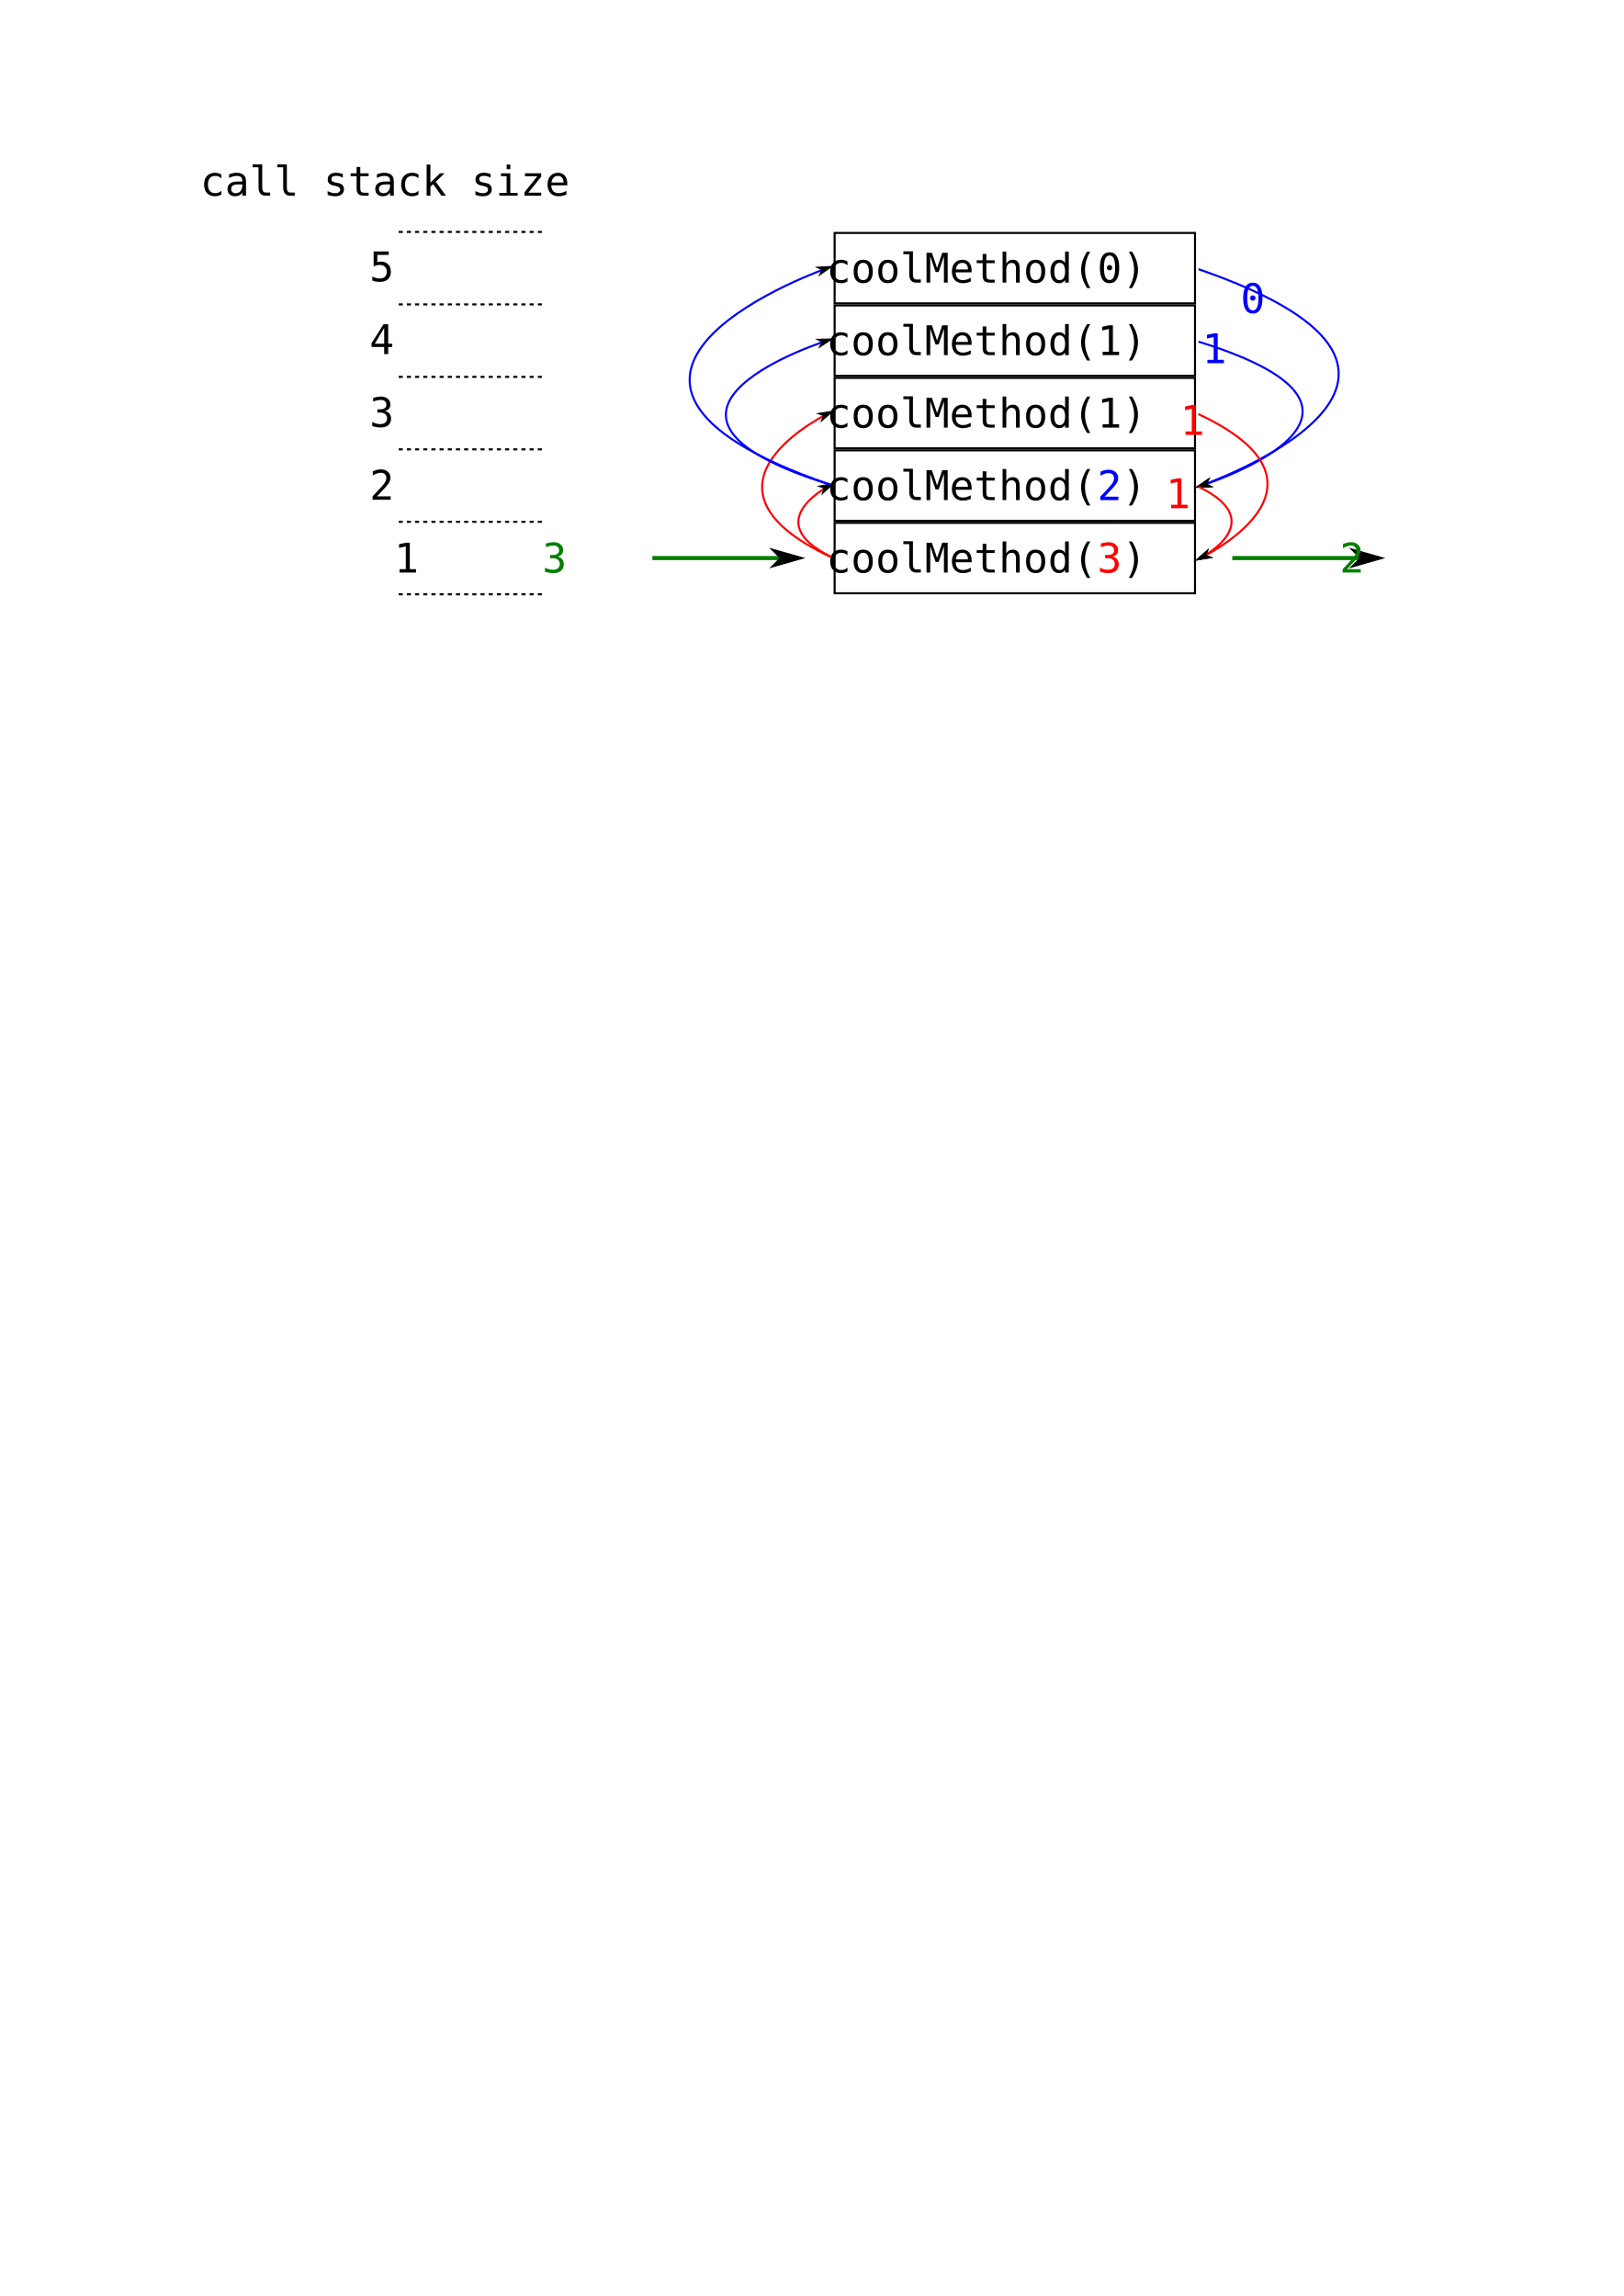
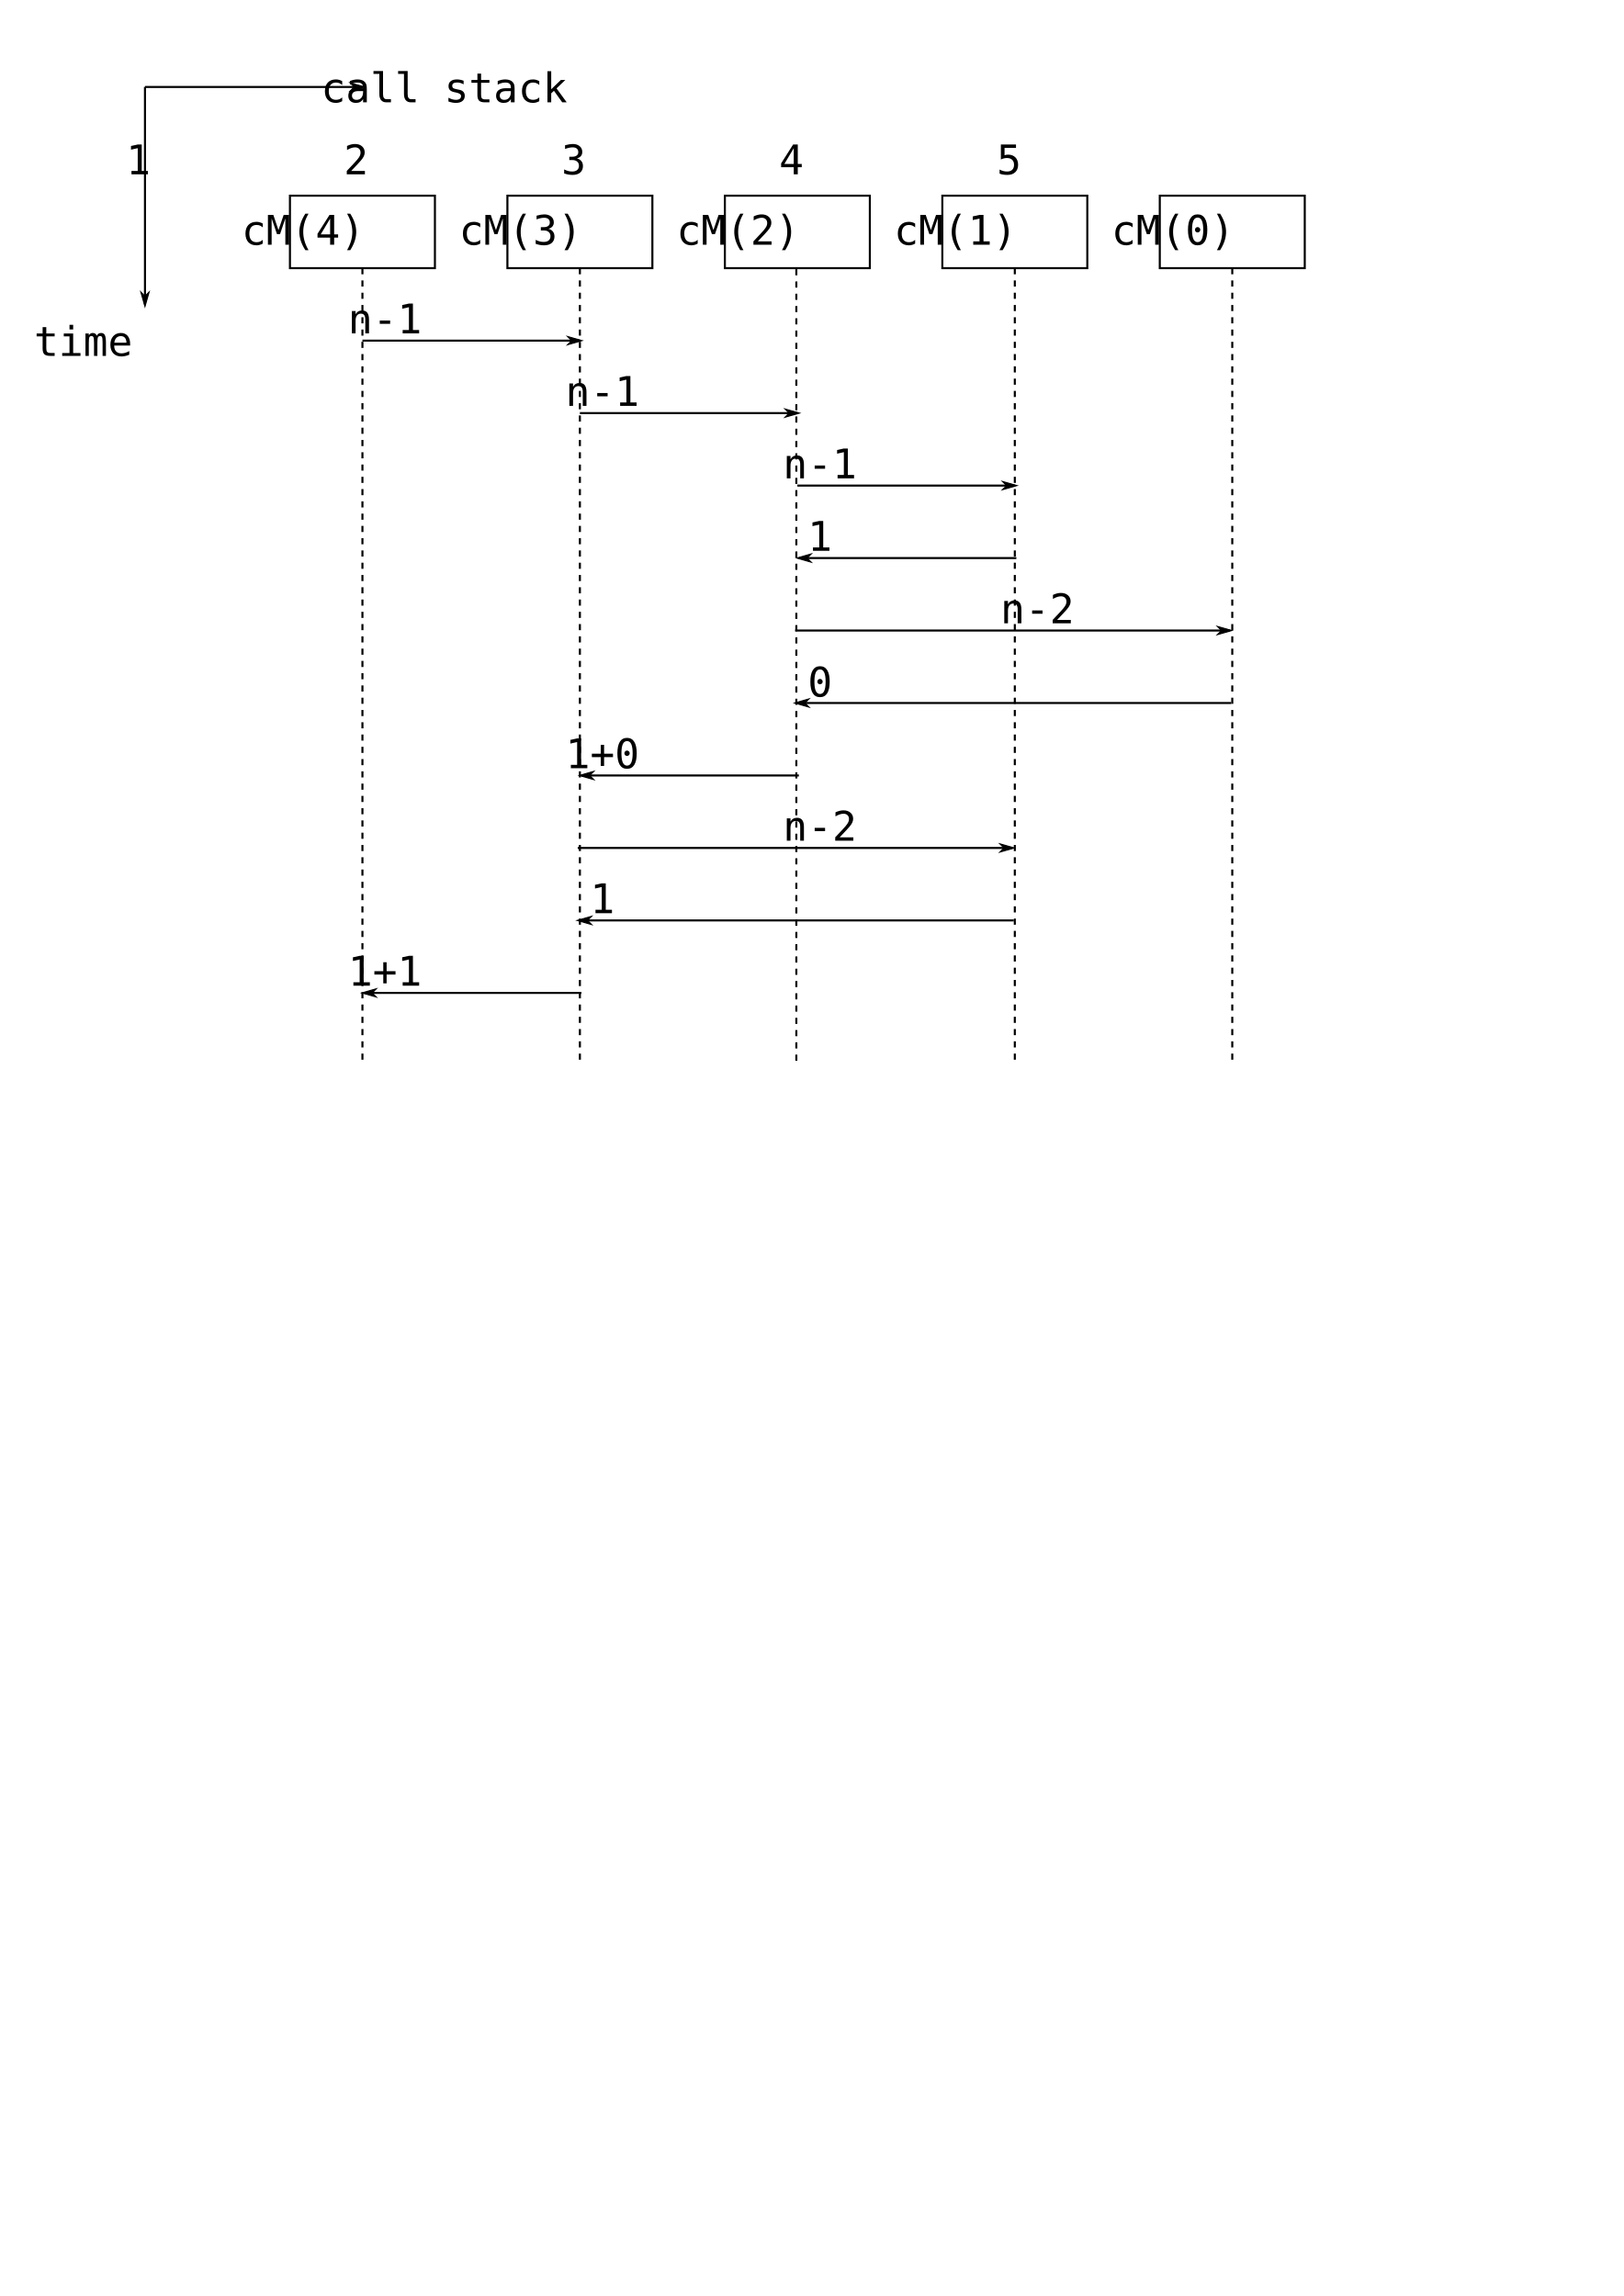
<svg xmlns="http://www.w3.org/2000/svg" width="210mm" height="297mm" id="svg2" version="1.1">
  <defs id="defs4">
    <marker orient="auto" refY="0.0" refX="0.0" id="Arrow1Mend" style="overflow:visible;">
      <path id="path3892" d="M 0.0,0.0 L 5.0,-5.0 L -12.5,0.0 L 5.0,5.0 L 0.0,0.0 z " style="fill-rule:evenodd;stroke:#000000;stroke-width:1.0pt;" transform="scale(0.4) rotate(180) translate(10,0)" />
    </marker>
    <marker orient="auto" refY="0" refX="0" id="Arrow1Mend-5" style="overflow:visible">
      <path id="path3892-5" d="M 0,0 5,-5 -12.5,0 5,5 0,0 z" style="fill-rule:evenodd;stroke:#000000;stroke-width:1pt" transform="matrix(-0.4,0,0,-0.4,-4,0)" />
    </marker>
    <marker orient="auto" refY="0" refX="0" id="Arrow1Mend-3" style="overflow:visible">
      <path id="path3892-1" d="M 0,0 5,-5 -12.5,0 5,5 0,0 z" style="fill-rule:evenodd;stroke:#000000;stroke-width:1pt" transform="matrix(-0.4,0,0,-0.4,-4,0)" />
    </marker>
    <marker orient="auto" refY="0" refX="0" id="Arrow1Mend-1" style="overflow:visible">
      <path id="path3892-3" d="M 0,0 5,-5 -12.5,0 5,5 0,0 z" style="fill-rule:evenodd;stroke:#000000;stroke-width:1pt" transform="matrix(-0.4,0,0,-0.4,-4,0)" />
    </marker>
    <marker orient="auto" refY="0" refX="0" id="Arrow1Mend-51" style="overflow:visible">
      <path id="path3892-9" d="M 0,0 5,-5 -12.5,0 5,5 0,0 z" style="fill-rule:evenodd;stroke:#000000;stroke-width:1pt" transform="matrix(-0.4,0,0,-0.4,-4,0)" />
    </marker>
    <marker orient="auto" refY="0" refX="0" id="Arrow1Mend-2" style="overflow:visible">
      <path id="path3892-31" d="M 0,0 5,-5 -12.5,0 5,5 0,0 z" style="fill-rule:evenodd;stroke:#000000;stroke-width:1pt" transform="matrix(-0.4,0,0,-0.4,-4,0)" />
    </marker>
    <marker orient="auto" refY="0" refX="0" id="Arrow1Mend-2-0" style="overflow:visible">
      <path id="path3892-31-3" d="M 0,0 5,-5 -12.5,0 5,5 0,0 z" style="fill-rule:evenodd;stroke:#000000;stroke-width:1pt" transform="matrix(-0.4,0,0,-0.4,-4,0)" />
    </marker>
+     <marker orient="auto" refY="0" refX="0" id="Arrow1Mend-2-0-9" style="overflow:visible">
+       <path id="path3892-31-3-9" d="M 0,0 5,-5 -12.5,0 5,5 0,0 z" style="fill-rule:evenodd;stroke:#000000;stroke-width:1pt" transform="matrix(-0.4,0,0,-0.4,-4,0)" />
+     </marker>
+     <marker orient="auto" refY="0" refX="0" id="Arrow1Mend-2-0-4" style="overflow:visible">
+       <path id="path3892-31-3-7" d="M 0,0 5,-5 -12.5,0 5,5 0,0 z" style="fill-rule:evenodd;stroke:#000000;stroke-width:1pt" transform="matrix(-0.4,0,0,-0.4,-4,0)" />
+     </marker>
+     <marker orient="auto" refY="0" refX="0" id="Arrow1Mend-2-0-91" style="overflow:visible">
+       <path id="path3892-31-3-75" d="M 0,0 5,-5 -12.5,0 5,5 0,0 z" style="fill-rule:evenodd;stroke:#000000;stroke-width:1pt" transform="matrix(-0.4,0,0,-0.4,-4,0)" />
+     </marker>
+     <marker orient="auto" refY="0" refX="0" id="Arrow1Mend-2-0-5" style="overflow:visible">
+       <path id="path3892-31-3-5" d="M 0,0 5,-5 -12.5,0 5,5 0,0 z" style="fill-rule:evenodd;stroke:#000000;stroke-width:1pt" transform="matrix(-0.4,0,0,-0.4,-4,0)" />
+     </marker>
+     <marker orient="auto" refY="0" refX="0" id="Arrow1Mend-2-0-6" style="overflow:visible">
+       <path id="path3892-31-3-54" d="M 0,0 5,-5 -12.5,0 5,5 0,0 z" style="fill-rule:evenodd;stroke:#000000;stroke-width:1pt" transform="matrix(-0.4,0,0,-0.4,-4,0)" />
+     </marker>
+     <marker orient="auto" refY="0" refX="0" id="Arrow1Mend-2-0-3" style="overflow:visible">
+       <path id="path3892-31-3-2" d="M 0,0 5,-5 -12.5,0 5,5 0,0 z" style="fill-rule:evenodd;stroke:#000000;stroke-width:1pt" transform="matrix(-0.4,0,0,-0.4,-4,0)" />
+     </marker>
+     <marker orient="auto" refY="0" refX="0" id="Arrow1Mend-2-0-1" style="overflow:visible">
+       <path id="path3892-31-3-6" d="M 0,0 5,-5 -12.5,0 5,5 0,0 z" style="fill-rule:evenodd;stroke:#000000;stroke-width:1pt" transform="matrix(-0.4,0,0,-0.4,-4,0)" />
+     </marker>
+     <marker orient="auto" refY="0" refX="0" id="Arrow1Mend-2-0-97" style="overflow:visible">
+       <path id="path3892-31-3-24" d="M 0,0 5,-5 -12.5,0 5,5 0,0 z" style="fill-rule:evenodd;stroke:#000000;stroke-width:1pt" transform="matrix(-0.4,0,0,-0.4,-4,0)" />
+     </marker>
+     <marker orient="auto" refY="0" refX="0" id="Arrow1Mend-2-0-0" style="overflow:visible">
+       <path id="path3892-31-3-68" d="M 0,0 5,-5 -12.5,0 5,5 0,0 z" style="fill-rule:evenodd;stroke:#000000;stroke-width:1pt" transform="matrix(-0.4,0,0,-0.4,-4,0)" />
+     </marker>
+     <marker orient="auto" refY="0" refX="0" id="Arrow1Mend-2-0-44" style="overflow:visible">
+       <path id="path3892-31-3-683" d="M 0,0 5,-5 -12.5,0 5,5 0,0 z" style="fill-rule:evenodd;stroke:#000000;stroke-width:1pt" transform="matrix(-0.4,0,0,-0.4,-4,0)" />
+     </marker>
  </defs>
  <g id="layer1">
-     <text xml:space="preserve" style="font-size:20px;font-style:normal;font-variant:normal;font-weight:500;font-stretch:normal;text-align:center;line-height:125%;letter-spacing:0px;word-spacing:0px;text-anchor:middle;fill:#000000;fill-opacity:1;stroke:none;font-family:Century Schoolbook L;-inkscape-font-specification:Century Schoolbook L Medium" x="496.063" y="279.921" id="text2987">
-       <tspan id="tspan2989" x="496.063" y="279.921" style="font-style:normal;font-variant:normal;font-weight:normal;font-stretch:normal;font-family:DejaVu Sans Mono;-inkscape-font-specification:DejaVu Sans Mono">coolMethod(<tspan style="fill:#ff0000;fill-opacity:1" id="tspan5971">3</tspan>)</tspan>
+     <text xml:space="preserve" style="font-size:20px;font-style:normal;font-variant:normal;font-weight:normal;font-stretch:normal;text-align:center;line-height:125%;letter-spacing:0px;word-spacing:0px;text-anchor:middle;fill:#000000;fill-opacity:1;stroke:none;font-family:DejaVu Sans Mono;-inkscape-font-specification:DejaVu Sans Mono" x="178.288" y="119.655" id="text3331">
+       <tspan id="tspan3333" x="178.288" y="119.655">cM(4)</tspan>
    </text>
-     <path style="fill:none;stroke:#000000;stroke-width:1px;stroke-linecap:butt;stroke-linejoin:miter;stroke-opacity:1" d="m 407.98,255.618 0,34.433 176.165,0 0,-34.433 z" id="path2991" />
-     <text xml:space="preserve" style="font-size:20px;font-style:normal;font-variant:normal;font-weight:500;font-stretch:normal;text-align:center;line-height:125%;letter-spacing:0px;word-spacing:0px;text-anchor:middle;fill:#000000;fill-opacity:1;stroke:none;font-family:Century Schoolbook L;-inkscape-font-specification:Century Schoolbook L Medium" x="496.063" y="244.488" id="text2987-9">
-       <tspan id="tspan2989-5" x="496.063" y="244.488" style="font-style:normal;font-variant:normal;font-weight:normal;font-stretch:normal;font-family:DejaVu Sans Mono;-inkscape-font-specification:DejaVu Sans Mono">coolMethod(<tspan style="fill:#0000ff;fill-opacity:1" id="tspan6001">2</tspan>)</tspan>
+     <path style="fill:none;stroke:#000000;stroke-width:1px;stroke-linecap:butt;stroke-linejoin:miter;stroke-opacity:1" d="m 141.732,95.669 0,35.433 70.866,0 0,-35.433 z" id="path3347" />
+     <text xml:space="preserve" style="font-size:20px;font-style:normal;font-variant:normal;font-weight:normal;font-stretch:normal;text-align:center;line-height:125%;letter-spacing:0px;word-spacing:0px;text-anchor:middle;fill:#000000;fill-opacity:1;stroke:none;font-family:DejaVu Sans Mono;-inkscape-font-specification:DejaVu Sans Mono" x="284.588" y="119.655" id="text3331-6">
+       <tspan id="tspan3333-1" x="284.588" y="119.655">cM(3)</tspan>
    </text>
-     <path style="fill:none;stroke:#000000;stroke-width:1px;stroke-linecap:butt;stroke-linejoin:miter;stroke-opacity:1" d="m 407.98,220.185 0,34.433 176.165,0 0,-34.433 z" id="path2991-3" />
-     <text xml:space="preserve" style="font-size:20px;font-style:normal;font-variant:normal;font-weight:500;font-stretch:normal;text-align:center;line-height:125%;letter-spacing:0px;word-spacing:0px;text-anchor:middle;fill:#000000;fill-opacity:1;stroke:none;font-family:Century Schoolbook L;-inkscape-font-specification:Century Schoolbook L Medium" x="496.063" y="209.055" id="text2987-0">
-       <tspan id="tspan2989-0" x="496.063" y="209.055" style="font-style:normal;font-variant:normal;font-weight:normal;font-stretch:normal;font-family:DejaVu Sans Mono;-inkscape-font-specification:DejaVu Sans Mono">coolMethod(1)</tspan>
+     <path style="fill:none;stroke:#000000;stroke-width:1px;stroke-linecap:butt;stroke-linejoin:miter;stroke-opacity:1" d="m 248.031,95.669 0,35.433 70.866,0 0,-35.433 z" id="path3347-0" />
+     <text xml:space="preserve" style="font-size:20px;font-style:normal;font-variant:normal;font-weight:normal;font-stretch:normal;text-align:center;line-height:125%;letter-spacing:0px;word-spacing:0px;text-anchor:middle;fill:#000000;fill-opacity:1;stroke:none;font-family:DejaVu Sans Mono;-inkscape-font-specification:DejaVu Sans Mono" x="390.887" y="119.655" id="text3331-6-2">
+       <tspan id="tspan3333-1-6" x="390.887" y="119.655">cM(2)</tspan>
    </text>
-     <path style="fill:none;stroke:#000000;stroke-width:1px;stroke-linecap:butt;stroke-linejoin:miter;stroke-opacity:1" d="m 407.98,184.752 0,34.433 176.165,0 0,-34.433 z" id="path2991-1" />
-     <text xml:space="preserve" style="font-size:20px;font-style:normal;font-variant:normal;font-weight:500;font-stretch:normal;text-align:center;line-height:125%;letter-spacing:0px;word-spacing:0px;text-anchor:middle;fill:#000000;fill-opacity:1;stroke:none;font-family:Century Schoolbook L;-inkscape-font-specification:Century Schoolbook L Medium" x="496.063" y="173.622" id="text2987-3">
-       <tspan id="tspan2989-3" x="496.063" y="173.622" style="font-style:normal;font-variant:normal;font-weight:normal;font-stretch:normal;font-family:DejaVu Sans Mono;-inkscape-font-specification:DejaVu Sans Mono">coolMethod(1)</tspan>
+     <path style="fill:none;stroke:#000000;stroke-width:1px;stroke-linecap:butt;stroke-linejoin:miter;stroke-opacity:1" d="m 354.331,95.669 0,35.433 70.866,0 0,-35.433 z" id="path3347-0-8" />
+     <text xml:space="preserve" style="font-size:20px;font-style:normal;font-variant:normal;font-weight:normal;font-stretch:normal;text-align:center;line-height:125%;letter-spacing:0px;word-spacing:0px;text-anchor:middle;fill:#000000;fill-opacity:1;stroke:none;font-family:DejaVu Sans Mono;-inkscape-font-specification:DejaVu Sans Mono" x="497.186" y="119.655" id="text3331-6-28">
+       <tspan id="tspan3333-1-2" x="497.186" y="119.655">cM(1)</tspan>
    </text>
-     <path style="fill:none;stroke:#000000;stroke-width:1px;stroke-linecap:butt;stroke-linejoin:miter;stroke-opacity:1" d="m 407.98,149.319 0,34.433 176.165,0 0,-34.433 z" id="path2991-6" />
-     <text xml:space="preserve" style="font-size:20px;font-style:normal;font-variant:normal;font-weight:500;font-stretch:normal;text-align:center;line-height:125%;letter-spacing:0px;word-spacing:0px;text-anchor:middle;fill:#000000;fill-opacity:1;stroke:none;font-family:Century Schoolbook L;-inkscape-font-specification:Century Schoolbook L Medium" x="496.063" y="138.189" id="text2987-8">
-       <tspan id="tspan2989-4" x="496.063" y="138.189" style="font-style:normal;font-variant:normal;font-weight:normal;font-stretch:normal;font-family:DejaVu Sans Mono;-inkscape-font-specification:DejaVu Sans Mono">coolMethod(0)</tspan>
+     <path style="fill:none;stroke:#000000;stroke-width:1px;stroke-linecap:butt;stroke-linejoin:miter;stroke-opacity:1" d="m 460.63,95.669 0,35.433 70.866,0 0,-35.433 z" id="path3347-0-6" />
+     <text xml:space="preserve" style="font-size:20px;font-style:normal;font-variant:normal;font-weight:normal;font-stretch:normal;text-align:center;line-height:125%;letter-spacing:0px;word-spacing:0px;text-anchor:middle;fill:#000000;fill-opacity:1;stroke:none;font-family:DejaVu Sans Mono;-inkscape-font-specification:DejaVu Sans Mono" x="603.485" y="119.655" id="text3331-6-8">
+       <tspan id="tspan3333-1-0" x="603.485" y="119.655">cM(0)</tspan>
    </text>
-     <path style="fill:none;stroke:#000000;stroke-width:1px;stroke-linecap:butt;stroke-linejoin:miter;stroke-opacity:1" d="m 407.98,113.886 0,34.433 176.165,0 0,-34.433 z" id="path2991-5" />
-     <path style="fill:none;stroke:#ff0000;stroke-width:1px;stroke-linecap:butt;stroke-linejoin:miter;stroke-opacity:1;marker-end:url(#Arrow1Mend)" d="m 406.5,272.335 c -36.532,-17.717 0,-35.433 0,-35.433" id="path4687" />
-     <path style="fill:none;stroke:#ff0000;stroke-width:1px;stroke-linecap:butt;stroke-linejoin:miter;stroke-opacity:1;marker-end:url(#Arrow1Mend)" d="m 406.152,272.335 c -75.611,-35.433 0,-70.866 0,-70.866" id="path4689" />
-     <path style="fill:none;stroke:#0000ff;stroke-width:1px;stroke-linecap:butt;stroke-linejoin:miter;stroke-opacity:1;marker-end:url(#Arrow1Mend)" d="m 405.726,236.902 c -114.515,-35.433 0,-70.866 0,-70.866" id="path5603" />
-     <path style="fill:none;stroke:#0000ff;stroke-width:1px;stroke-linecap:butt;stroke-linejoin:miter;stroke-opacity:1;marker-end:url(#Arrow1Mend)" d="m 405.654,236.902 c -154.215,-53.15 0,-106.299 0,-106.299" id="path5787" />
-     <path style="fill:none;stroke:#0000ff;stroke-width:1px;stroke-linecap:butt;stroke-linejoin:miter;stroke-opacity:1;marker-end:url(#Arrow1Mend)" d="m 585.841,131.602 c 154.215,53.15 0,106.299 0,106.299" id="path5787-2" />
-     <path style="fill:none;stroke:#0000ff;stroke-width:1px;stroke-linecap:butt;stroke-linejoin:miter;stroke-opacity:1;marker-end:url(#Arrow1Mend)" d="m 585.851,167.035 c 114.515,35.433 0,70.866 0,70.866" id="path5603-0" />
-     <path style="fill:none;stroke:#ff0000;stroke-width:1px;stroke-linecap:butt;stroke-linejoin:miter;stroke-opacity:1;marker-end:url(#Arrow1Mend)" d="m 585.804,202.468 c 75.992,35.433 0,70.866 0,70.866" id="path4689-3" />
-     <path style="fill:none;stroke:#ff0000;stroke-width:1px;stroke-linecap:butt;stroke-linejoin:miter;stroke-opacity:1;marker-end:url(#Arrow1Mend)" d="m 585.795,237.902 c 36.532,17.717 0,35.433 0,35.433" id="path4687-0" />
-     <text xml:space="preserve" style="font-size:20px;font-style:normal;font-variant:normal;font-weight:normal;font-stretch:normal;text-align:center;line-height:125%;letter-spacing:0px;word-spacing:0px;text-anchor:middle;fill:#0000ff;fill-opacity:1;stroke:none;font-family:DejaVu Sans Mono;-inkscape-font-specification:DejaVu Sans Mono" x="642.512" y="153.033" id="text6174">
-       <tspan id="tspan6176" x="642.512" y="153.033">0</tspan>
+     <path style="fill:none;stroke:#000000;stroke-width:1px;stroke-linecap:butt;stroke-linejoin:miter;stroke-opacity:1" d="m 566.929,95.669 0,35.433 70.866,0 0,-35.433 z" id="path3347-0-0" />
+     <path style="fill:none;stroke:#000000;stroke-width:1px;stroke-linecap:butt;stroke-linejoin:miter;stroke-opacity:1;marker-end:url(#Arrow1Mend-2-0)" d="m 70.866,42.52 106.299,0" id="path3424" />
+     <path style="fill:none;stroke:#000000;stroke-width:1px;stroke-linecap:butt;stroke-linejoin:miter;stroke-opacity:1;marker-end:url(#Arrow1Mend-2-0)" d="m 70.866,42.52 0,106.299" id="path3426" />
+     <text xml:space="preserve" style="font-size:20px;font-style:normal;font-variant:normal;font-weight:normal;font-stretch:normal;text-align:center;line-height:125%;letter-spacing:0px;word-spacing:0px;text-anchor:middle;fill:#000000;fill-opacity:1;stroke:none;font-family:DejaVu Sans Mono;-inkscape-font-specification:DejaVu Sans Mono" x="247.226" y="50.029" id="text4626">
+       <tspan id="tspan4628" x="247.226" y="50.029">call stack</tspan>
    </text>
-     <text xml:space="preserve" style="font-size:20px;font-style:normal;font-variant:normal;font-weight:normal;font-stretch:normal;text-align:center;line-height:125%;letter-spacing:0px;word-spacing:0px;text-anchor:middle;fill:#0000ff;fill-opacity:1;stroke:none;font-family:DejaVu Sans Mono;-inkscape-font-specification:DejaVu Sans Mono" x="623.692" y="177.572" id="text6174-7">
-       <tspan id="tspan6176-6" x="623.692" y="177.572">1</tspan>
+     <text xml:space="preserve" style="font-size:20px;font-style:normal;font-variant:normal;font-weight:normal;font-stretch:normal;text-align:center;line-height:125%;letter-spacing:0px;word-spacing:0px;text-anchor:middle;fill:#000000;fill-opacity:1;stroke:none;font-family:DejaVu Sans Mono;-inkscape-font-specification:DejaVu Sans Mono" x="70.812" y="173.991" id="text4630">
+       <tspan id="tspan4632" x="70.812" y="173.991">time</tspan>
    </text>
-     <text xml:space="preserve" style="font-size:20px;font-style:normal;font-variant:normal;font-weight:normal;font-stretch:normal;text-align:center;line-height:125%;letter-spacing:0px;word-spacing:0px;text-anchor:middle;fill:#ff0000;fill-opacity:1;stroke:none;font-family:DejaVu Sans Mono;-inkscape-font-specification:DejaVu Sans Mono" x="605.975" y="248.438" id="text6174-6">
-       <tspan id="tspan6176-4" x="605.975" y="248.438">1</tspan>
+     <path style="fill:none;stroke:#000000;stroke-width:1;stroke-linecap:butt;stroke-linejoin:miter;stroke-miterlimit:4;stroke-opacity:1;stroke-dasharray:3, 3;stroke-dashoffset:0" d="m 177.165,131.102 0,389.764" id="path4636" />
+     <path style="fill:none;stroke:#000000;stroke-width:1;stroke-linecap:butt;stroke-linejoin:miter;stroke-miterlimit:4;stroke-opacity:1;stroke-dasharray:3, 3;stroke-dashoffset:0" d="m 283.465,131.102 0,389.764" id="path4636-3" />
+     <path style="fill:none;stroke:#000000;stroke-width:1;stroke-linecap:butt;stroke-linejoin:miter;stroke-miterlimit:4;stroke-opacity:1;stroke-dasharray:3, 3;stroke-dashoffset:0" d="m 389.264,131.602 0,389.264" id="path4636-9" />
+     <path style="fill:none;stroke:#000000;stroke-width:1;stroke-linecap:butt;stroke-linejoin:miter;stroke-miterlimit:4;stroke-opacity:1;stroke-dasharray:3, 3;stroke-dashoffset:0" d="m 496.063,131.102 0,389.764" id="path4636-6" />
+     <path style="fill:none;stroke:#000000;stroke-width:1;stroke-linecap:butt;stroke-linejoin:miter;stroke-miterlimit:4;stroke-opacity:1;stroke-dasharray:3, 3;stroke-dashoffset:0" d="m 602.362,131.102 0,389.764" id="path4636-2" />
+     <path style="fill:none;stroke:#000000;stroke-width:1px;stroke-linecap:butt;stroke-linejoin:miter;stroke-opacity:1;marker-end:url(#Arrow1Mend-2-0)" d="m 177.165,166.535 106.299,0" id="path3424-6" />
+     <path style="fill:none;stroke:#000000;stroke-width:1px;stroke-linecap:butt;stroke-linejoin:miter;stroke-opacity:1;marker-end:url(#Arrow1Mend-2-0)" d="m 283.465,201.968 106.299,0" id="path3424-6-2" />
+     <path style="fill:none;stroke:#000000;stroke-width:1px;stroke-linecap:butt;stroke-linejoin:miter;stroke-opacity:1;marker-end:url(#Arrow1Mend-2-0)" d="m 389.764,237.402 106.299,0" id="path3424-6-0" />
+     <path style="fill:none;stroke:#000000;stroke-width:1px;stroke-linecap:butt;stroke-linejoin:miter;stroke-opacity:1;marker-end:url(#Arrow1Mend-2-0)" d="m 496.813,272.835 -106.299,0" id="path3424-6-0-6" />
+     <path style="fill:none;stroke:#000000;stroke-width:1px;stroke-linecap:butt;stroke-linejoin:miter;stroke-opacity:1;marker-end:url(#Arrow1Mend-2-0)" d="m 388.703,308.268 212.401,0" id="path3424-6-0-1" />
+     <path style="fill:none;stroke:#000000;stroke-width:1px;stroke-linecap:butt;stroke-linejoin:miter;stroke-opacity:1;marker-end:url(#Arrow1Mend-2-0)" d="m 601.854,343.701 -212.401,0" id="path3424-6-0-1-3" />
+     <path style="fill:none;stroke:#000000;stroke-width:1px;stroke-linecap:butt;stroke-linejoin:miter;stroke-opacity:1;marker-end:url(#Arrow1Mend-2-0)" d="m 390.514,379.134 -106.299,0" id="path3424-6-0-6-2" />
+     <path style="fill:none;stroke:#000000;stroke-width:1px;stroke-linecap:butt;stroke-linejoin:miter;stroke-opacity:1;marker-end:url(#Arrow1Mend-2-0)" d="m 282.404,414.567 212.401,0" id="path3424-6-0-1-8" />
+     <path style="fill:none;stroke:#000000;stroke-width:1px;stroke-linecap:butt;stroke-linejoin:miter;stroke-opacity:1;marker-end:url(#Arrow1Mend-2-0)" d="m 495.555,450 -212.401,0" id="path3424-6-0-1-3-9" />
+     <path style="fill:none;stroke:#000000;stroke-width:1px;stroke-linecap:butt;stroke-linejoin:miter;stroke-opacity:1;marker-end:url(#Arrow1Mend-2-0)" d="m 284.215,485.433 -106.299,0" id="path3424-6-0-6-2-9" />
+     <text xml:space="preserve" style="font-size:20px;font-style:normal;font-variant:normal;font-weight:normal;font-stretch:normal;text-align:center;line-height:125%;letter-spacing:0px;word-spacing:0px;text-anchor:middle;fill:#000000;fill-opacity:1;stroke:none;font-family:DejaVu Sans Mono;-inkscape-font-specification:DejaVu Sans Mono" x="442.913" y="269.291" id="text4891-0">
+       <tspan id="tspan4893-02" x="442.913" y="269.291">1</tspan>
+       <tspan x="442.913" y="294.291" id="tspan4895-3" />
    </text>
-     <text xml:space="preserve" style="font-size:20px;font-style:normal;font-variant:normal;font-weight:normal;font-stretch:normal;text-align:center;line-height:125%;letter-spacing:0px;word-spacing:0px;text-anchor:middle;fill:#ff0000;fill-opacity:1;stroke:none;font-family:DejaVu Sans Mono;-inkscape-font-specification:DejaVu Sans Mono" x="612.992" y="212.598" id="text6174-75">
-       <tspan id="tspan6176-61" x="612.992" y="212.598">1</tspan>
+     <text xml:space="preserve" style="font-size:20px;font-style:normal;font-variant:normal;font-weight:normal;font-stretch:normal;text-align:center;line-height:125%;letter-spacing:0px;word-spacing:0px;text-anchor:middle;fill:#000000;fill-opacity:1;stroke:none;font-family:DejaVu Sans Mono;-inkscape-font-specification:DejaVu Sans Mono" x="442.983" y="340.564" id="text4891-0-3">
+       <tspan id="tspan4893-02-7" x="442.983" y="340.564">0</tspan>
+       <tspan x="442.983" y="365.564" id="tspan4895-3-8" />
    </text>
-     <path style="fill:none;stroke:#007f00;stroke-width:2;stroke-linecap:butt;stroke-linejoin:miter;stroke-miterlimit:4;stroke-opacity:1;stroke-dasharray:none;marker-end:url(#Arrow1Mend-2)" d="m 318.898,272.835 70.866,0" id="path6241" />
-     <path style="fill:none;stroke:#007f00;stroke-width:2;stroke-linecap:butt;stroke-linejoin:miter;stroke-miterlimit:4;stroke-opacity:1;stroke-dasharray:none;marker-end:url(#Arrow1Mend-2)" d="m 602.362,272.835 70.866,0" id="path6241-0" />
-     <text xml:space="preserve" style="font-size:20px;font-style:normal;font-variant:normal;font-weight:normal;font-stretch:normal;text-align:center;line-height:125%;letter-spacing:0px;word-spacing:0px;text-anchor:middle;fill:#007f00;fill-opacity:1;stroke:none;font-family:DejaVu Sans Mono;-inkscape-font-specification:DejaVu Sans Mono" x="301.181" y="279.921" id="text6174-6-3">
-       <tspan id="tspan6176-4-5" x="301.181" y="279.921">3</tspan>
+     <text xml:space="preserve" style="font-size:20px;font-style:normal;font-variant:normal;font-weight:normal;font-stretch:normal;text-align:center;line-height:125%;letter-spacing:0px;word-spacing:0px;text-anchor:middle;fill:#000000;fill-opacity:1;stroke:none;font-family:DejaVu Sans Mono;-inkscape-font-specification:DejaVu Sans Mono" x="336.614" y="375.591" id="text4891-0-7">
+       <tspan id="tspan4893-02-3" x="336.614" y="375.591">1+0</tspan>
+       <tspan x="336.614" y="400.591" id="tspan4895-3-0" />
    </text>
-     <text xml:space="preserve" style="font-size:20px;font-style:normal;font-variant:normal;font-weight:normal;font-stretch:normal;text-align:center;line-height:125%;letter-spacing:0px;word-spacing:0px;text-anchor:middle;fill:#007f00;fill-opacity:1;stroke:none;font-family:DejaVu Sans Mono;-inkscape-font-specification:DejaVu Sans Mono" x="690.945" y="279.921" id="text6174-6-3-3">
-       <tspan id="tspan6176-4-5-6" x="690.945" y="279.921">2</tspan>
+     <text xml:space="preserve" style="font-size:20px;font-style:normal;font-variant:normal;font-weight:normal;font-stretch:normal;text-align:center;line-height:125%;letter-spacing:0px;word-spacing:0px;text-anchor:middle;fill:#000000;fill-opacity:1;stroke:none;font-family:DejaVu Sans Mono;-inkscape-font-specification:DejaVu Sans Mono" x="336.614" y="446.457" id="text4891-0-8">
+       <tspan id="tspan4893-02-2" x="336.614" y="446.457">1</tspan>
+       <tspan x="336.614" y="471.457" id="tspan4895-3-5" />
    </text>
-     <text xml:space="preserve" style="font-size:20px;font-style:normal;font-variant:normal;font-weight:normal;font-stretch:normal;text-align:center;line-height:125%;letter-spacing:0px;word-spacing:0px;text-anchor:middle;fill:#000000;fill-opacity:1;stroke:none;font-family:DejaVu Sans Mono;-inkscape-font-specification:DejaVu Sans Mono" x="230.315" y="95.669" id="text6501">
-       <tspan id="tspan6503" x="230.315" y="95.669">call stack size</tspan>
-       <tspan x="230.315" y="120.669" id="tspan6505" />
+     <text xml:space="preserve" style="font-size:20px;font-style:normal;font-variant:normal;font-weight:normal;font-stretch:normal;text-align:center;line-height:125%;letter-spacing:0px;word-spacing:0px;text-anchor:middle;fill:#000000;fill-opacity:1;stroke:none;font-family:DejaVu Sans Mono;-inkscape-font-specification:DejaVu Sans Mono" x="230.315" y="481.89" id="text4891-0-7-3">
+       <tspan id="tspan4893-02-3-1" x="230.315" y="481.89">1+1</tspan>
+       <tspan x="230.315" y="506.89" id="tspan4895-3-0-5" />
    </text>
-     <text xml:space="preserve" style="font-size:20px;font-style:normal;font-variant:normal;font-weight:normal;font-stretch:normal;text-align:center;line-height:178%;letter-spacing:0px;word-spacing:0px;text-anchor:middle;fill:#000000;fill-opacity:1;stroke:none;font-family:DejaVu Sans Mono;-inkscape-font-specification:DejaVu Sans Mono" x="228.79" y="137.521" id="text6507">
-       <tspan x="228.79" y="137.521" id="tspan6511">5</tspan>
-       <tspan x="228.79" y="173.121" id="tspan6515">4</tspan>
-       <tspan x="228.79" y="208.721" id="tspan6517">3</tspan>
-       <tspan x="228.79" y="244.321" id="tspan6519">2</tspan>
-       <tspan x="228.79" y="279.921" id="tspan6523">1</tspan>
+     <text xml:space="preserve" style="font-size:20px;font-style:normal;font-variant:normal;font-weight:normal;font-stretch:normal;text-align:center;line-height:125%;letter-spacing:0px;word-spacing:0px;text-anchor:middle;fill:#000000;fill-opacity:1;stroke:none;font-family:DejaVu Sans Mono;-inkscape-font-specification:DejaVu Sans Mono" x="230.315" y="162.992" id="text4891-0-7-1">
+       <tspan id="tspan4893-02-3-15" x="230.315" y="162.992">n-1</tspan>
+       <tspan x="230.315" y="187.992" id="tspan4895-3-0-6" />
    </text>
-     <path style="fill:none;stroke:#000000;stroke-width:1;stroke-linecap:butt;stroke-linejoin:miter;stroke-opacity:1;stroke-miterlimit:4;stroke-dasharray:2,2;stroke-dashoffset:0" d="m 194.882,255.118 70.866,0" id="path6527" />
-     <path style="fill:none;stroke:#000000;stroke-width:1;stroke-linecap:butt;stroke-linejoin:miter;stroke-miterlimit:4;stroke-opacity:1;stroke-dasharray:2, 2;stroke-dashoffset:0" d="m 194.882,219.685 70.866,0" id="path6527-2" />
-     <path style="fill:none;stroke:#000000;stroke-width:1;stroke-linecap:butt;stroke-linejoin:miter;stroke-miterlimit:4;stroke-opacity:1;stroke-dasharray:2, 2;stroke-dashoffset:0" d="m 194.882,184.252 70.866,0" id="path6527-0" />
-     <path style="fill:none;stroke:#000000;stroke-width:1;stroke-linecap:butt;stroke-linejoin:miter;stroke-miterlimit:4;stroke-opacity:1;stroke-dasharray:2, 2;stroke-dashoffset:0" d="m 194.882,148.819 70.866,0" id="path6527-8" />
-     <path style="fill:none;stroke:#000000;stroke-width:1;stroke-linecap:butt;stroke-linejoin:miter;stroke-miterlimit:4;stroke-opacity:1;stroke-dasharray:2, 2;stroke-dashoffset:0" d="m 194.882,113.386 70.866,0" id="path6527-82" />
-     <path style="fill:none;stroke:#000000;stroke-width:1;stroke-linecap:butt;stroke-linejoin:miter;stroke-miterlimit:4;stroke-opacity:1;stroke-dasharray:2, 2;stroke-dashoffset:0" d="m 194.882,290.551 70.866,0" id="path6527-4" />
+     <text xml:space="preserve" style="font-size:20px;font-style:normal;font-variant:normal;font-weight:normal;font-stretch:normal;text-align:center;line-height:125%;letter-spacing:0px;word-spacing:0px;text-anchor:middle;fill:#000000;fill-opacity:1;stroke:none;font-family:DejaVu Sans Mono;-inkscape-font-specification:DejaVu Sans Mono" x="336.614" y="198.425" id="text4891-0-7-1-7">
+       <tspan id="tspan4893-02-3-15-3" x="336.614" y="198.425">n-1</tspan>
+       <tspan x="336.614" y="223.425" id="tspan4895-3-0-6-6" />
+     </text>
+     <text xml:space="preserve" style="font-size:20px;font-style:normal;font-variant:normal;font-weight:normal;font-stretch:normal;text-align:center;line-height:125%;letter-spacing:0px;word-spacing:0px;text-anchor:middle;fill:#000000;fill-opacity:1;stroke:none;font-family:DejaVu Sans Mono;-inkscape-font-specification:DejaVu Sans Mono" x="442.913" y="233.858" id="text4891-0-7-1-2">
+       <tspan id="tspan4893-02-3-15-32" x="442.913" y="233.858">n-1</tspan>
+       <tspan x="442.913" y="258.858" id="tspan4895-3-0-6-3" />
+     </text>
+     <text xml:space="preserve" style="font-size:20px;font-style:normal;font-variant:normal;font-weight:normal;font-stretch:normal;text-align:center;line-height:125%;letter-spacing:0px;word-spacing:0px;text-anchor:middle;fill:#000000;fill-opacity:1;stroke:none;font-family:DejaVu Sans Mono;-inkscape-font-specification:DejaVu Sans Mono" x="549.213" y="304.724" id="text4891-0-7-1-5">
+       <tspan id="tspan4893-02-3-15-4" x="549.213" y="304.724">n-2</tspan>
+       <tspan x="549.213" y="329.724" id="tspan4895-3-0-6-8" />
+     </text>
+     <text xml:space="preserve" style="font-size:20px;font-style:normal;font-variant:normal;font-weight:normal;font-stretch:normal;text-align:center;line-height:125%;letter-spacing:0px;word-spacing:0px;text-anchor:middle;fill:#000000;fill-opacity:1;stroke:none;font-family:DejaVu Sans Mono;-inkscape-font-specification:DejaVu Sans Mono" x="442.913" y="411.024" id="text4891-0-7-1-3">
+       <tspan id="tspan4893-02-3-15-6" x="442.913" y="411.024">n-2</tspan>
+       <tspan x="442.913" y="436.024" id="tspan4895-3-0-6-1" />
+     </text>
+     <text xml:space="preserve" style="font-size:20px;font-style:normal;font-variant:normal;font-weight:normal;font-stretch:normal;text-align:center;line-height:125%;letter-spacing:41.16px;word-spacing:0px;text-anchor:middle;fill:#000000;fill-opacity:1;stroke:none;font-family:DejaVu Sans Mono;-inkscape-font-specification:DejaVu Sans Mono" x="389.358" y="85.233" id="text5107">
+       <tspan id="tspan5109" x="392.873" y="85.233">1 2 3 4 5</tspan>
+     </text>
  </g>
</svg>
